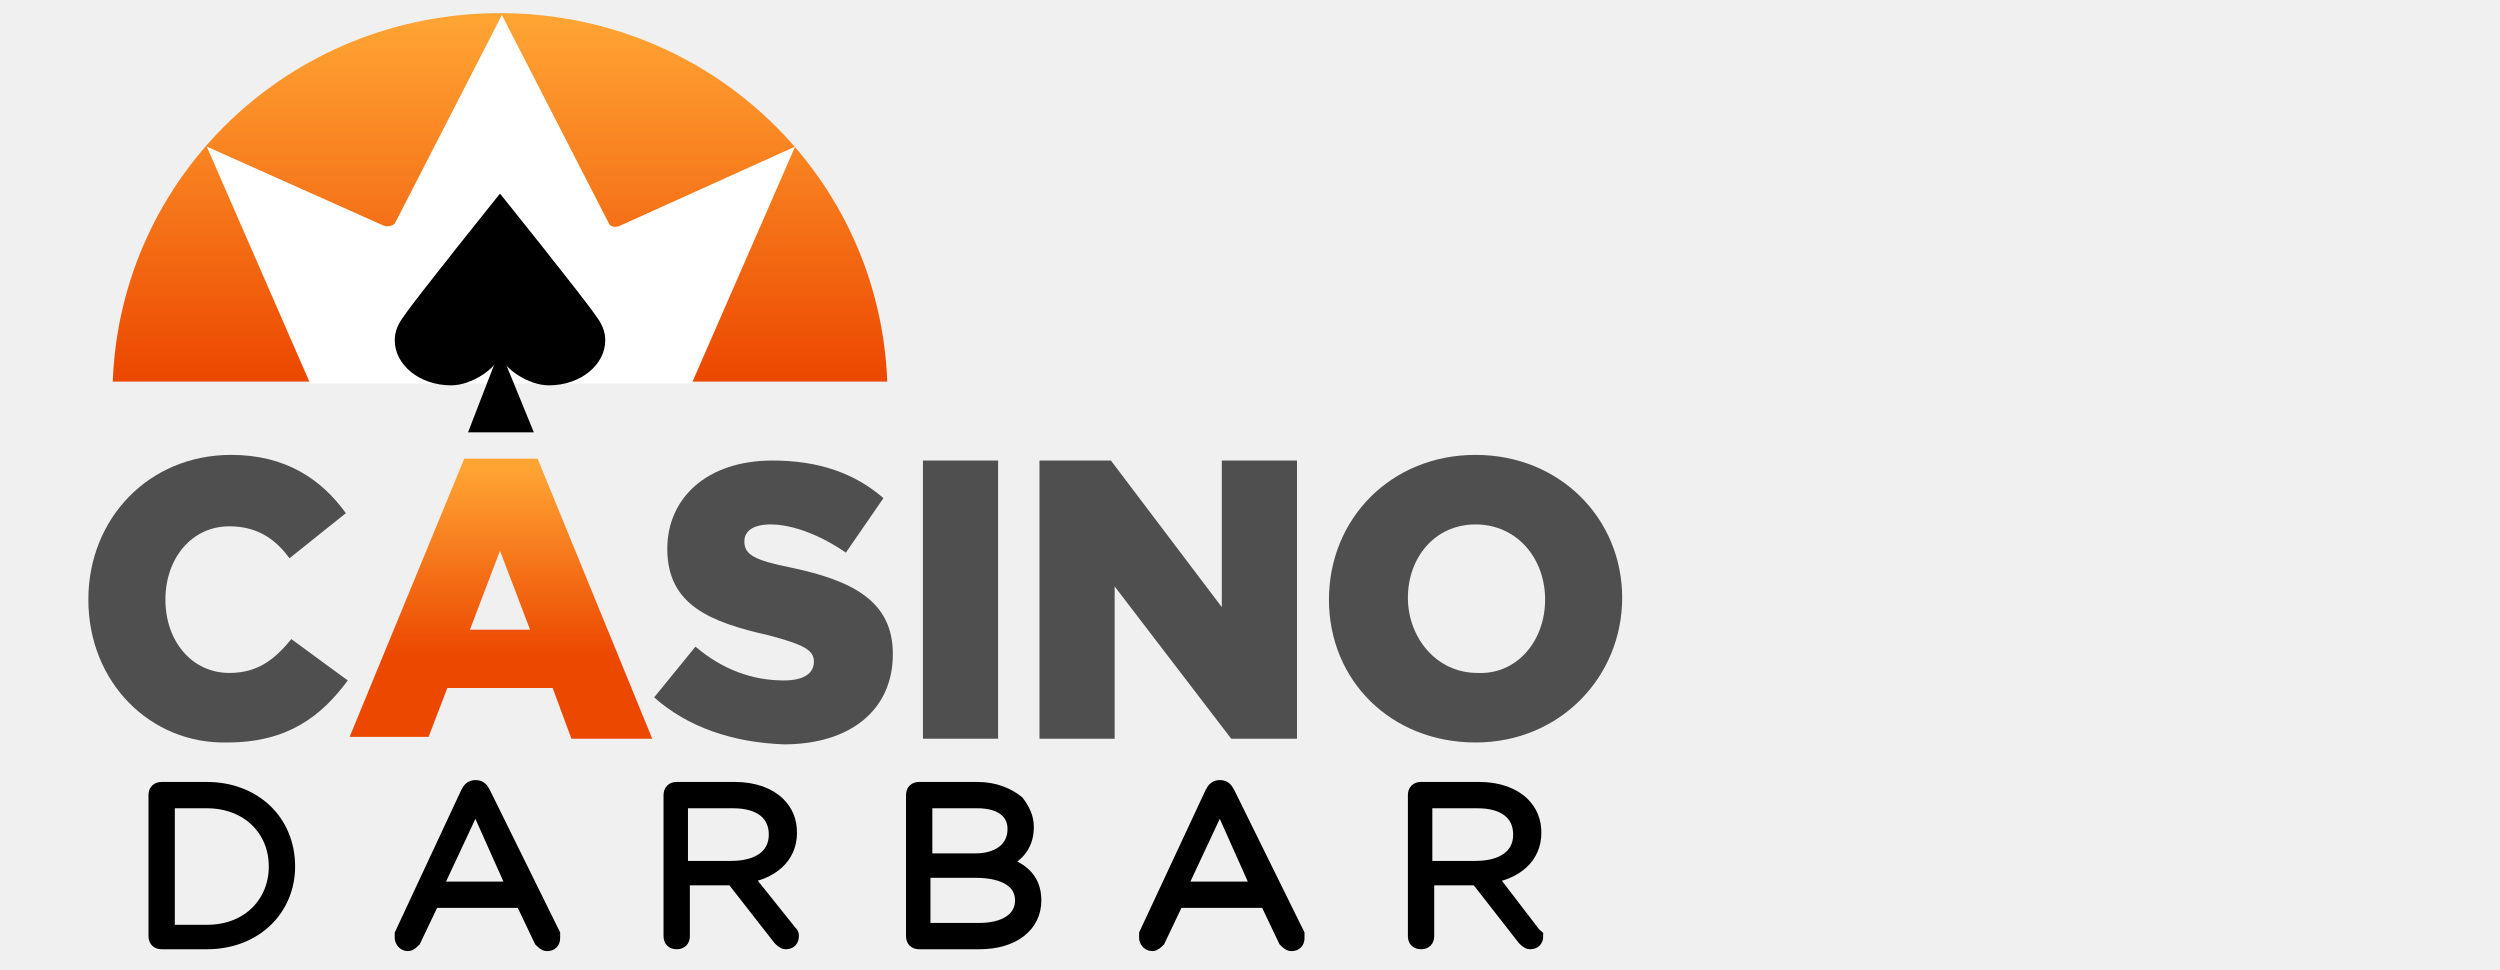
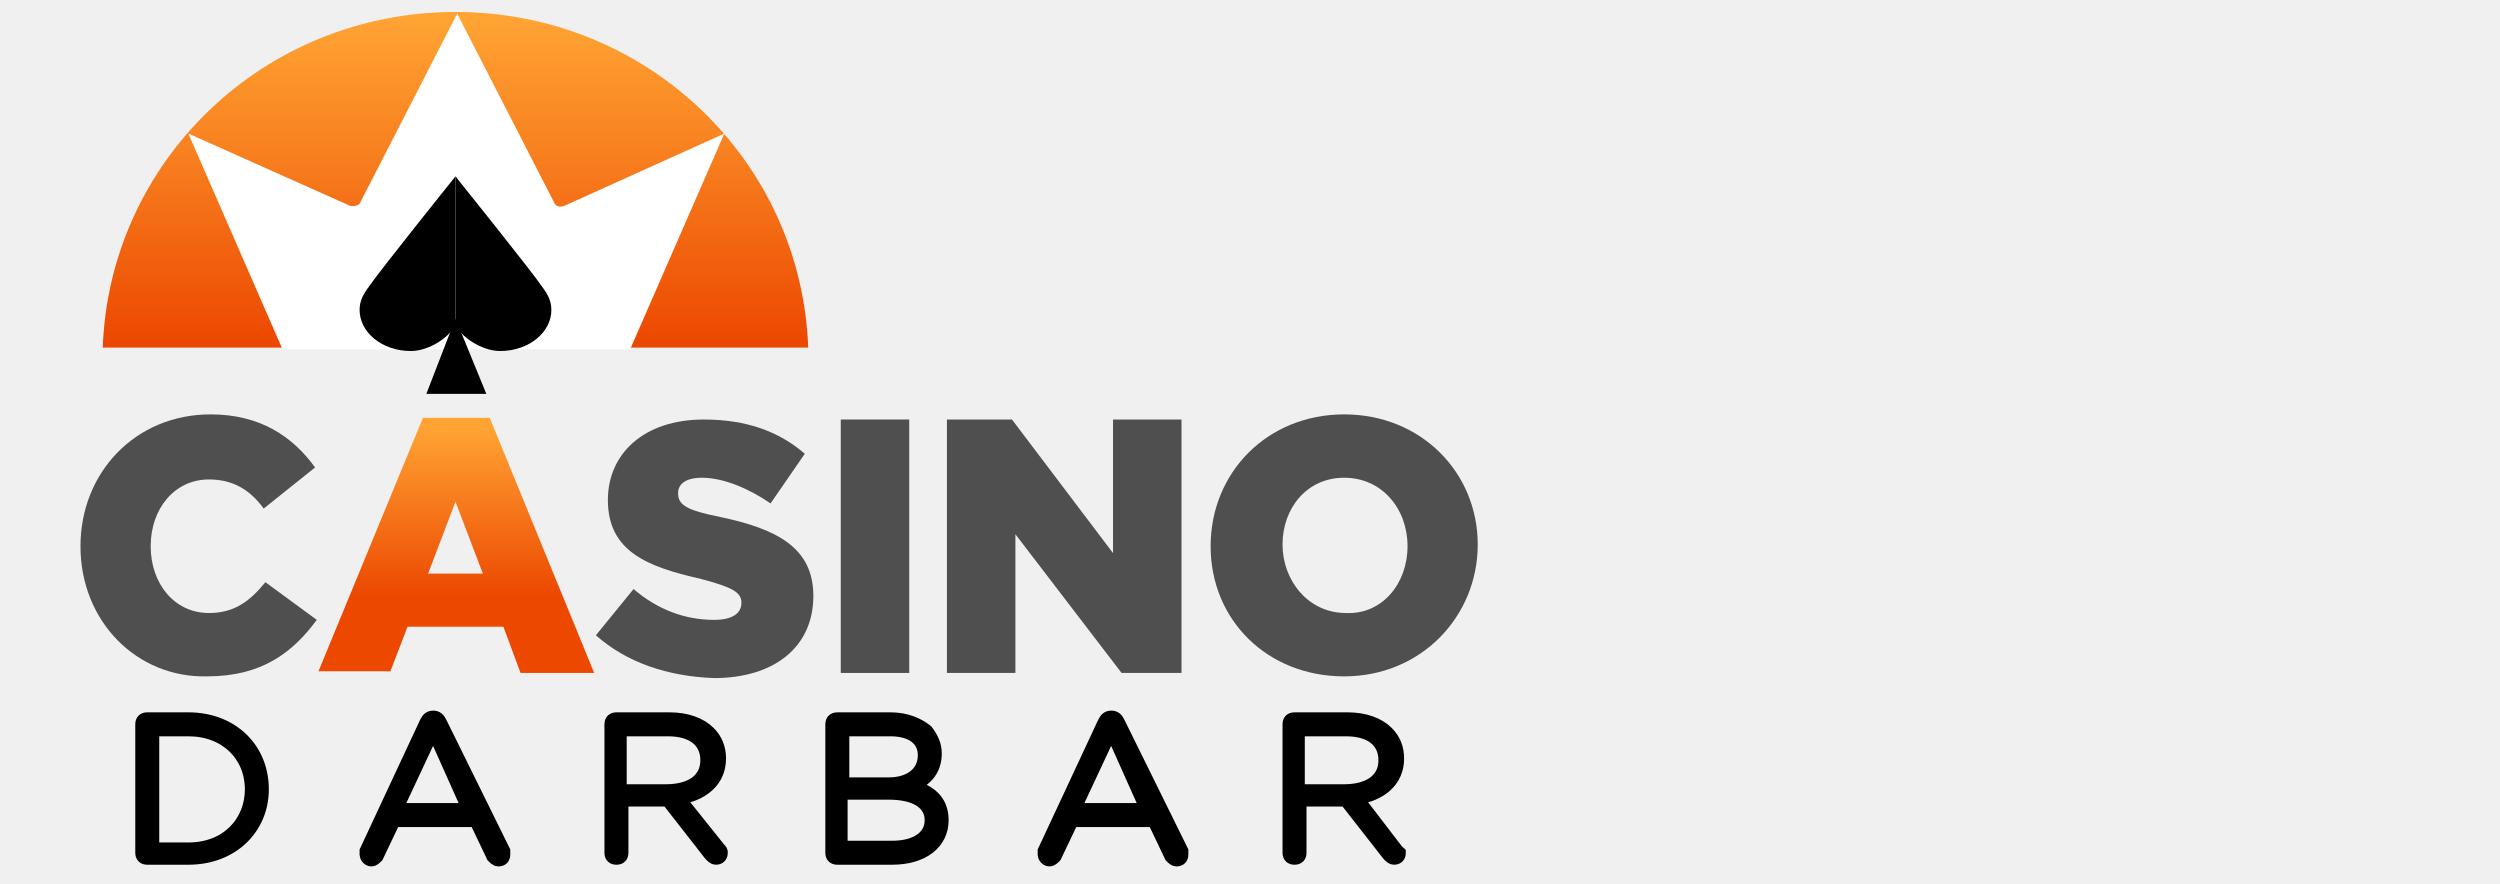
- <svg xmlns="http://www.w3.org/2000/svg" version="1.1" id="Layer_1" x="0px" y="0px" viewBox="44 -0.6 133 51.6" style="enable-background:new 0 0 181 50;">
+ <svg xmlns="http://www.w3.org/2000/svg" version="1.1" id="Layer_1" x="0px" y="0px" viewBox="44 -0.6 146 51.6" style="enable-background:new 0 0 181 50;">
  <style type="text/css">
	.st0{stroke:#000000;stroke-width:0.8;stroke-miterlimit:10;}
	.st1{fill:url(#SVGID_1_);}
	.st2{fill:#FFFFFF;}
	.st3{fill:#4F4F4F;}
	.st4{fill:url(#SVGID_00000009570389452024238310000000817194022531370164_);}
</style>
  <g>
    <path class="st0" d="M55,41.4h-2.4c-0.2,0-0.3,0.1-0.3,0.3v7.5c0,0.2,0.1,0.3,0.3,0.3H55c2.6,0,4.3-1.8,4.3-4v0 C59.3,43.1,57.5,41.4,55,41.4z M58.7,45.5c0,1.9-1.4,3.5-3.7,3.5h-2.1v-7H55C57.2,42,58.7,43.5,58.7,45.5L58.7,45.5z" />
    <path class="st0" d="M69.7,41.6c-0.1-0.2-0.2-0.3-0.4-0.3h0c-0.2,0-0.3,0.1-0.4,0.3l-3.5,7.5c0,0.1,0,0.1,0,0.2 c0,0.1,0.1,0.3,0.3,0.3c0.1,0,0.2-0.1,0.3-0.2l1-2.1h4.8l1,2.1c0.1,0.1,0.2,0.2,0.3,0.2c0.2,0,0.3-0.1,0.3-0.3c0-0.1,0-0.1,0-0.2 L69.7,41.6z M67.1,46.7l2.2-4.7l2.1,4.7H67.1z" />
    <path class="st0" d="M83.6,46c1.4-0.2,2.4-1,2.4-2.3v0c0-0.6-0.2-1.1-0.6-1.5c-0.5-0.5-1.3-0.8-2.3-0.8h-3.1 c-0.2,0-0.3,0.1-0.3,0.3v7.5c0,0.2,0.1,0.3,0.3,0.3c0.2,0,0.3-0.1,0.3-0.3v-3.1h2.7l2.5,3.2c0.1,0.1,0.2,0.2,0.3,0.2 c0.2,0,0.3-0.1,0.3-0.3c0-0.1,0-0.1-0.1-0.2L83.6,46z M80.2,45.6V42H83c1.5,0,2.3,0.7,2.3,1.8v0c0,1.2-1,1.8-2.4,1.8H80.2z" />
    <path class="st0" d="M97.2,45.3c0.7-0.3,1.4-0.8,1.4-1.9v0c0-0.5-0.2-0.9-0.5-1.3c-0.5-0.4-1.2-0.7-2.1-0.7h-3.1 c-0.2,0-0.3,0.1-0.3,0.3v7.5c0,0.2,0.1,0.3,0.3,0.3h3.2c1.8,0,2.9-0.9,2.9-2.2v0C99,46.1,98.2,45.6,97.2,45.3z M93.2,42h2.8 c1.3,0,2,0.6,2,1.5v0c0,1.1-0.9,1.7-2.1,1.7h-2.7V42z M98.4,47.3c0,1-0.9,1.6-2.3,1.6h-3v-3.2h2.8C97.5,45.7,98.4,46.3,98.4,47.3 L98.4,47.3z" />
    <path class="st0" d="M109.3,41.6c-0.1-0.2-0.2-0.3-0.4-0.3h0c-0.2,0-0.3,0.1-0.4,0.3l-3.5,7.5c0,0.1,0,0.1,0,0.2 c0,0.1,0.1,0.3,0.3,0.3c0.1,0,0.2-0.1,0.3-0.2l1-2.1h4.8l1,2.1c0.1,0.1,0.2,0.2,0.3,0.2c0.2,0,0.3-0.1,0.3-0.3c0-0.1,0-0.1,0-0.2 L109.3,41.6z M106.7,46.7l2.2-4.7l2.1,4.7H106.7z" />
    <path class="st0" d="M125.5,49l-2.3-3c1.4-0.2,2.4-1,2.4-2.3v0c0-0.6-0.2-1.1-0.6-1.5c-0.5-0.5-1.3-0.8-2.3-0.8h-3.1 c-0.2,0-0.3,0.1-0.3,0.3v7.5c0,0.2,0.1,0.3,0.3,0.3c0.2,0,0.3-0.1,0.3-0.3v-3.1h2.7l2.5,3.2c0.1,0.1,0.2,0.2,0.3,0.2 c0.2,0,0.3-0.1,0.3-0.3C125.6,49.1,125.5,49.1,125.5,49z M119.8,45.6V42h2.8c1.5,0,2.3,0.7,2.3,1.8v0c0,1.2-1,1.8-2.4,1.8H119.8z" />
  </g>
  <linearGradient id="SVGID_1_" gradientUnits="userSpaceOnUse" x1="70.603" y1="19.704" x2="70.603" y2="0.136">
    <stop offset="0.014" style="stop-color:#EC4800" />
    <stop offset="0.542" style="stop-color:#F77C1D" />
    <stop offset="0.976" style="stop-color:#FFA333" />
  </linearGradient>
  <path class="st1" d="M91.2,19.7C90.8,8.8,81.8,0.1,70.6,0.1C59.4,0.1,50.4,8.8,50,19.7H91.2z" />
  <path class="st2" d="M80.8,19.8H60.5L55,7.2l9.4,4.2c0.2,0.1,0.5,0,0.6-0.1l5.7-11.1l5.7,11.1c0.1,0.2,0.4,0.2,0.6,0.1l9.3-4.2 L80.8,19.8z" />
  <polygon points="72.4,22.4 68.9,22.4 70.6,18 " />
  <g>
    <path d="M70.6,9.7c0,0,4.5,5.6,5.1,6.5c0.3,0.4,0.5,0.8,0.5,1.3c0,1.3-1.3,2.4-3,2.4c-1.1,0-2.4-0.9-2.6-1.6L70.6,9.7z" />
    <path d="M70.6,9.7c0,0-4.5,5.6-5.1,6.5C65.2,16.6,65,17,65,17.5c0,1.3,1.3,2.4,3,2.4c1.1,0,2.4-0.9,2.6-1.6L70.6,9.7z" />
  </g>
  <path class="st3" d="M48.7,31.3L48.7,31.3c0-4.3,3.2-7.7,7.6-7.7c2.9,0,4.8,1.3,6.1,3.1l-3,2.4c-0.8-1.1-1.8-1.7-3.2-1.7 c-2,0-3.4,1.7-3.4,3.9v0c0,2.2,1.4,3.9,3.4,3.9c1.5,0,2.4-0.7,3.3-1.8l3,2.2c-1.4,1.9-3.2,3.3-6.4,3.3C52,39,48.7,35.7,48.7,31.3z" />
  <linearGradient id="SVGID_00000048495800677359726900000017985339507532511666_" gradientUnits="userSpaceOnUse" x1="70.641" y1="23.811" x2="70.641" y2="38.67">
    <stop offset="0.045" style="stop-color:#FFA333" />
    <stop offset="0.248" style="stop-color:#F98623" />
    <stop offset="0.702" style="stop-color:#EC4800" />
  </linearGradient>
  <path style="fill:url(#SVGID_00000048495800677359726900000017985339507532511666_);" d="M68.7,23.8h3.9l6.1,14.9h-4.3L73.4,36h-5.6 l-1,2.6h-4.2L68.7,23.8z M72.2,32.9l-1.6-4.2L69,32.9H72.2z" />
  <path class="st3" d="M78.8,36.5l2.2-2.7c1.4,1.2,3,1.8,4.7,1.8c1.1,0,1.6-0.4,1.6-1v0c0-0.6-0.5-0.9-2.4-1.4 c-3.1-0.7-5.4-1.6-5.4-4.6v0c0-2.7,2.1-4.7,5.6-4.7c2.5,0,4.4,0.7,5.9,2l-2,2.9c-1.3-0.9-2.8-1.5-4-1.5c-1,0-1.4,0.4-1.4,0.9v0 c0,0.7,0.5,1,2.5,1.4c3.3,0.7,5.4,1.8,5.4,4.6v0c0,3-2.3,4.8-5.8,4.8C83,38.9,80.6,38.1,78.8,36.5z" />
  <path class="st3" d="M93.1,23.9h4v14.8h-4V23.9z" />
  <path class="st3" d="M99.4,23.9h3.7l5.9,7.8v-7.8h4v14.8h-3.5l-6.2-8.1v8.1h-4V23.9z" />
  <path class="st3" d="M114.7,31.3L114.7,31.3c0-4.3,3.3-7.7,7.8-7.7c4.5,0,7.8,3.4,7.8,7.6v0c0,4.2-3.3,7.7-7.8,7.7 S114.7,35.6,114.7,31.3z M126.2,31.3L126.2,31.3c0-2.2-1.5-4-3.7-4c-2.2,0-3.6,1.8-3.6,3.9v0c0,2.1,1.5,4,3.7,4 C124.7,35.3,126.2,33.5,126.2,31.3z" />
</svg>
